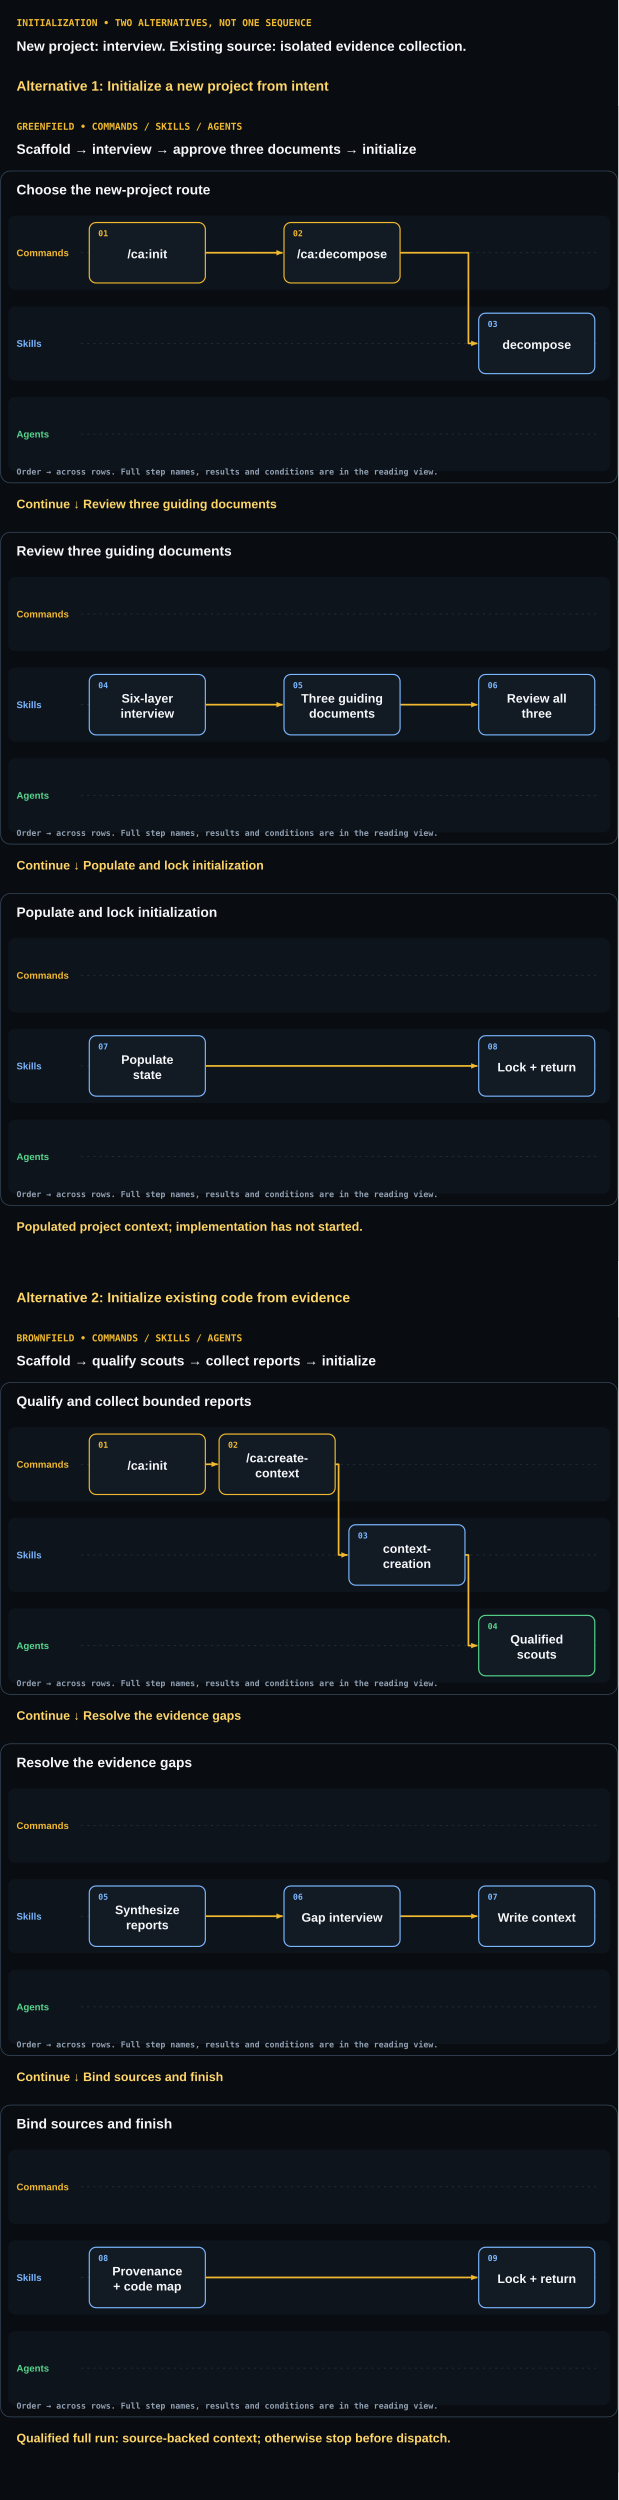
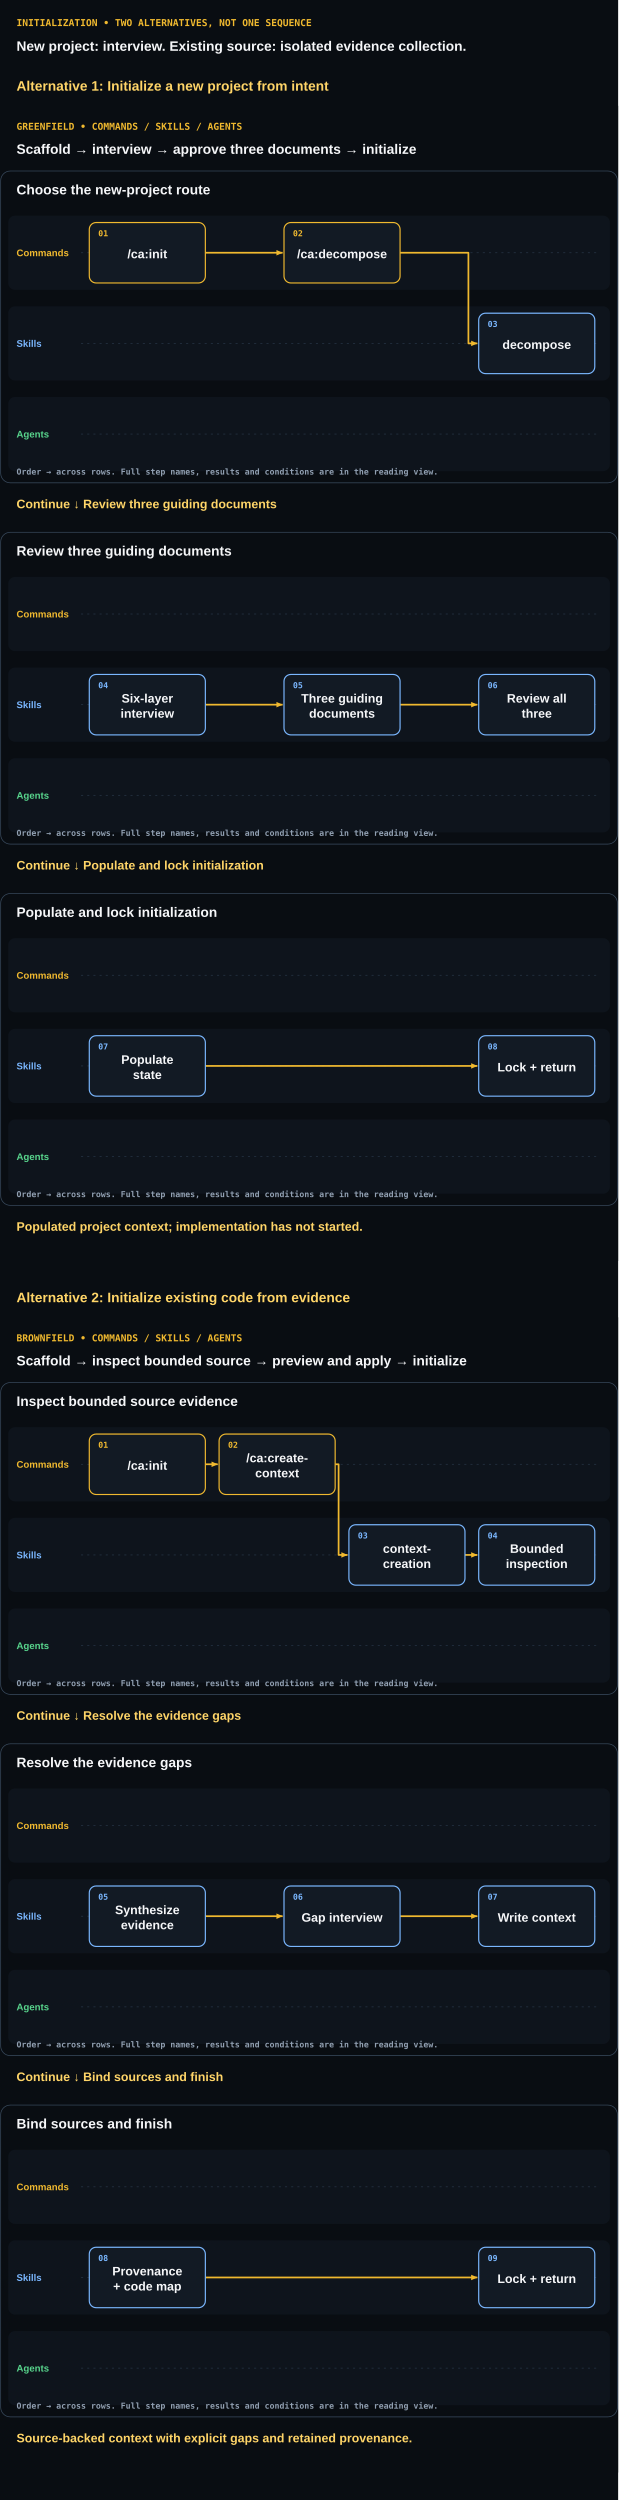
<svg xmlns="http://www.w3.org/2000/svg" viewBox="0 0 900 3640" role="img" data-diagram-system="ca-v2" data-workflow-alternatives="initialization">
  <rect width="900" height="3640" fill="#090d12" />
  <text x="24" y="38" font-family="JetBrains Mono Variable, Consolas, Cascadia Mono, monospace" font-size="14" font-weight="600" fill="#f0b92f" text-anchor="start" data-max-width="852">INITIALIZATION • TWO ALTERNATIVES, NOT ONE SEQUENCE</text>
  <text x="24" y="74" font-family="Manrope Variable, Segoe UI, Arial, sans-serif" font-size="20" font-weight="650" fill="#f6f7f9" text-anchor="start" data-max-width="852">New project: interview. Existing source: isolated evidence collection.</text>
  <text x="24" y="132" font-family="Manrope Variable, Segoe UI, Arial, sans-serif" font-size="20" font-weight="650" fill="#ffd568" text-anchor="start" data-max-width="852">Alternative 1: Initialize a new project from intent</text>
  <svg x="0" y="154" width="900" height="1682" viewBox="0 0 900 1682" role="img" data-diagram-system="ca-v2" data-execution-map="greenfield">
    <rect width="900" height="1682" fill="#090d12" />
    <text x="24" y="35" font-family="JetBrains Mono Variable, Consolas, Cascadia Mono, monospace" font-size="14" font-weight="600" fill="#f0b92f" text-anchor="start" data-max-width="852">GREENFIELD • COMMANDS / SKILLS / AGENTS</text>
    <text x="24" y="70" font-family="Manrope Variable, Segoe UI, Arial, sans-serif" font-size="20" font-weight="650" fill="#f6f7f9" text-anchor="start" data-max-width="852">Scaffold → interview → approve three documents → initialize</text>
    <svg x="0" y="94" width="900" height="456" viewBox="0 0 900 456" role="img" data-diagram-system="ca-v2" data-execution-chapter="begin-greenfield">
      <defs>
        <marker id="asset-greenfield-begin-greenfield-arrow" markerUnits="userSpaceOnUse" viewBox="0 0 9 8" markerWidth="9" markerHeight="8" refX="9" refY="4" orient="auto">
          <path d="M0 0L9 4L0 8Z" fill="#f0b92f" />
        </marker>
      </defs>
      <rect x="1" y="1" width="898" height="454" rx="14" fill="#090d12" stroke="#3a4c60" />
      <text x="24" y="35" font-family="Manrope Variable, Segoe UI, Arial, sans-serif" font-size="20" font-weight="650" fill="#f6f7f9" text-anchor="start" data-max-width="760">Choose the new-project route</text>
      <rect x="12" y="66" width="876" height="108" rx="10" fill="#0e141c" />
      <path d="M118 120H874" fill="none" stroke="#273647" stroke-dasharray="3 6" />
      <text x="24" y="125" font-family="Manrope Variable, Segoe UI, Arial, sans-serif" font-size="14" font-weight="650" fill="#f0b92f" text-anchor="start" data-max-width="91">Commands</text>
      <rect x="12" y="198" width="876" height="108" rx="10" fill="#0e141c" />
      <path d="M118 252H874" fill="none" stroke="#273647" stroke-dasharray="3 6" />
      <text x="24" y="257" font-family="Manrope Variable, Segoe UI, Arial, sans-serif" font-size="14" font-weight="650" fill="#7ab7ff" text-anchor="start" data-max-width="91">Skills</text>
      <rect x="12" y="330" width="876" height="108" rx="10" fill="#0e141c" />
      <path d="M118 384H874" fill="none" stroke="#273647" stroke-dasharray="3 6" />
      <text x="24" y="389" font-family="Manrope Variable, Segoe UI, Arial, sans-serif" font-size="14" font-weight="650" fill="#58d68d" text-anchor="start" data-max-width="91">Agents</text>
      <path data-map-edge="green-init:green-entry" data-relation="sequence" d="M299 120H398.5V120H411.5" fill="none" stroke="#f0b92f" stroke-width="2.5" stroke-linejoin="round" marker-end="url(#asset-greenfield-begin-greenfield-arrow)" />
      <path data-map-edge="green-entry:green-resume" data-relation="sequence" d="M582.5 120H682V252H695" fill="none" stroke="#f0b92f" stroke-width="2.5" stroke-linejoin="round" marker-end="url(#asset-greenfield-begin-greenfield-arrow)" />
      <g data-map-node="green-init" data-role="command">
        <rect x="130" y="76" width="169" height="88" rx="10" fill="#121a24" stroke="#f0b92f" stroke-width="1.7" />
        <text x="143" y="96" font-family="JetBrains Mono Variable, Consolas, Cascadia Mono, monospace" font-size="12" font-weight="600" fill="#f0b92f" text-anchor="start" data-max-width="147" data-label-kind="annotation">01</text>
        <text x="214.5" y="128" font-family="Manrope Variable, Segoe UI, Arial, sans-serif" font-size="18" font-weight="650" fill="#f6f7f9" text-anchor="middle" data-max-width="153">/ca:init</text>
      </g>
      <g data-map-node="green-entry" data-role="command">
        <rect x="413.5" y="76" width="169" height="88" rx="10" fill="#121a24" stroke="#f0b92f" stroke-width="1.7" />
        <text x="426.5" y="96" font-family="JetBrains Mono Variable, Consolas, Cascadia Mono, monospace" font-size="12" font-weight="600" fill="#f0b92f" text-anchor="start" data-max-width="147" data-label-kind="annotation">02</text>
        <text x="498" y="128" font-family="Manrope Variable, Segoe UI, Arial, sans-serif" font-size="18" font-weight="650" fill="#f6f7f9" text-anchor="middle" data-max-width="153">/ca:decompose</text>
      </g>
      <g data-map-node="green-resume" data-role="skill">
        <rect x="697" y="208" width="169" height="88" rx="10" fill="#121a24" stroke="#7ab7ff" stroke-width="1.7" />
        <text x="710" y="228" font-family="JetBrains Mono Variable, Consolas, Cascadia Mono, monospace" font-size="12" font-weight="600" fill="#7ab7ff" text-anchor="start" data-max-width="147" data-label-kind="annotation">03</text>
        <text x="781.5" y="260" font-family="Manrope Variable, Segoe UI, Arial, sans-serif" font-size="18" font-weight="650" fill="#f6f7f9" text-anchor="middle" data-max-width="153">decompose</text>
      </g>
      <text x="24" y="443" font-family="JetBrains Mono Variable, Consolas, Cascadia Mono, monospace" font-size="12" font-weight="600" fill="#91a0b2" text-anchor="start" data-max-width="852" data-label-kind="annotation">Order → across rows. Full step names, results and conditions are in the reading view.</text>
    </svg>
    <text x="24" y="586" font-family="Manrope Variable, Segoe UI, Arial, sans-serif" font-size="18" font-weight="650" fill="#ffd568" text-anchor="start" data-max-width="852">Continue ↓ Review three guiding documents</text>
    <svg x="0" y="620" width="900" height="456" viewBox="0 0 900 456" role="img" data-diagram-system="ca-v2" data-execution-chapter="design-project">
      <defs>
        <marker id="asset-greenfield-design-project-arrow" markerUnits="userSpaceOnUse" viewBox="0 0 9 8" markerWidth="9" markerHeight="8" refX="9" refY="4" orient="auto">
          <path d="M0 0L9 4L0 8Z" fill="#f0b92f" />
        </marker>
      </defs>
      <rect x="1" y="1" width="898" height="454" rx="14" fill="#090d12" stroke="#3a4c60" />
      <text x="24" y="35" font-family="Manrope Variable, Segoe UI, Arial, sans-serif" font-size="20" font-weight="650" fill="#f6f7f9" text-anchor="start" data-max-width="760">Review three guiding documents</text>
      <rect x="12" y="66" width="876" height="108" rx="10" fill="#0e141c" />
      <path d="M118 120H874" fill="none" stroke="#273647" stroke-dasharray="3 6" />
      <text x="24" y="125" font-family="Manrope Variable, Segoe UI, Arial, sans-serif" font-size="14" font-weight="650" fill="#f0b92f" text-anchor="start" data-max-width="91">Commands</text>
      <rect x="12" y="198" width="876" height="108" rx="10" fill="#0e141c" />
      <path d="M118 252H874" fill="none" stroke="#273647" stroke-dasharray="3 6" />
      <text x="24" y="257" font-family="Manrope Variable, Segoe UI, Arial, sans-serif" font-size="14" font-weight="650" fill="#7ab7ff" text-anchor="start" data-max-width="91">Skills</text>
      <rect x="12" y="330" width="876" height="108" rx="10" fill="#0e141c" />
      <path d="M118 384H874" fill="none" stroke="#273647" stroke-dasharray="3 6" />
      <text x="24" y="389" font-family="Manrope Variable, Segoe UI, Arial, sans-serif" font-size="14" font-weight="650" fill="#58d68d" text-anchor="start" data-max-width="91">Agents</text>
      <path data-map-edge="green-layers:green-docs" data-relation="sequence" d="M299 252H398.5V252H411.5" fill="none" stroke="#f0b92f" stroke-width="2.5" stroke-linejoin="round" marker-end="url(#asset-greenfield-design-project-arrow)" />
      <path data-map-edge="green-docs:green-approve" data-relation="return" d="M582.5 252H682V252H695" fill="none" stroke="#f0b92f" stroke-width="2.5" stroke-linejoin="round" marker-end="url(#asset-greenfield-design-project-arrow)" />
      <g data-map-node="green-layers" data-role="skill">
        <rect x="130" y="208" width="169" height="88" rx="10" fill="#121a24" stroke="#7ab7ff" stroke-width="1.7" />
        <text x="143" y="228" font-family="JetBrains Mono Variable, Consolas, Cascadia Mono, monospace" font-size="12" font-weight="600" fill="#7ab7ff" text-anchor="start" data-max-width="147" data-label-kind="annotation">04</text>
        <text x="214.5" y="249" font-family="Manrope Variable, Segoe UI, Arial, sans-serif" font-size="18" font-weight="650" fill="#f6f7f9" text-anchor="middle" data-max-width="153">Six-layer</text>
        <text x="214.5" y="271" font-family="Manrope Variable, Segoe UI, Arial, sans-serif" font-size="18" font-weight="650" fill="#f6f7f9" text-anchor="middle" data-max-width="153">interview</text>
      </g>
      <g data-map-node="green-docs" data-role="skill">
        <rect x="413.5" y="208" width="169" height="88" rx="10" fill="#121a24" stroke="#7ab7ff" stroke-width="1.7" />
        <text x="426.5" y="228" font-family="JetBrains Mono Variable, Consolas, Cascadia Mono, monospace" font-size="12" font-weight="600" fill="#7ab7ff" text-anchor="start" data-max-width="147" data-label-kind="annotation">05</text>
        <text x="498" y="249" font-family="Manrope Variable, Segoe UI, Arial, sans-serif" font-size="18" font-weight="650" fill="#f6f7f9" text-anchor="middle" data-max-width="153">Three guiding</text>
        <text x="498" y="271" font-family="Manrope Variable, Segoe UI, Arial, sans-serif" font-size="18" font-weight="650" fill="#f6f7f9" text-anchor="middle" data-max-width="153">documents</text>
      </g>
      <g data-map-node="green-approve" data-role="skill">
        <rect x="697" y="208" width="169" height="88" rx="10" fill="#121a24" stroke="#7ab7ff" stroke-width="1.7" />
        <text x="710" y="228" font-family="JetBrains Mono Variable, Consolas, Cascadia Mono, monospace" font-size="12" font-weight="600" fill="#7ab7ff" text-anchor="start" data-max-width="147" data-label-kind="annotation">06</text>
        <text x="781.5" y="249" font-family="Manrope Variable, Segoe UI, Arial, sans-serif" font-size="18" font-weight="650" fill="#f6f7f9" text-anchor="middle" data-max-width="153">Review all</text>
        <text x="781.5" y="271" font-family="Manrope Variable, Segoe UI, Arial, sans-serif" font-size="18" font-weight="650" fill="#f6f7f9" text-anchor="middle" data-max-width="153">three</text>
      </g>
      <text x="24" y="443" font-family="JetBrains Mono Variable, Consolas, Cascadia Mono, monospace" font-size="12" font-weight="600" fill="#91a0b2" text-anchor="start" data-max-width="852" data-label-kind="annotation">Order → across rows. Full step names, results and conditions are in the reading view.</text>
    </svg>
    <text x="24" y="1112" font-family="Manrope Variable, Segoe UI, Arial, sans-serif" font-size="18" font-weight="650" fill="#ffd568" text-anchor="start" data-max-width="852">Continue ↓ Populate and lock initialization</text>
    <svg x="0" y="1146" width="900" height="456" viewBox="0 0 900 456" role="img" data-diagram-system="ca-v2" data-execution-chapter="lock-greenfield">
      <defs>
        <marker id="asset-greenfield-lock-greenfield-arrow" markerUnits="userSpaceOnUse" viewBox="0 0 9 8" markerWidth="9" markerHeight="8" refX="9" refY="4" orient="auto">
          <path d="M0 0L9 4L0 8Z" fill="#f0b92f" />
        </marker>
      </defs>
      <rect x="1" y="1" width="898" height="454" rx="14" fill="#090d12" stroke="#3a4c60" />
      <text x="24" y="35" font-family="Manrope Variable, Segoe UI, Arial, sans-serif" font-size="20" font-weight="650" fill="#f6f7f9" text-anchor="start" data-max-width="760">Populate and lock initialization</text>
      <rect x="12" y="66" width="876" height="108" rx="10" fill="#0e141c" />
      <path d="M118 120H874" fill="none" stroke="#273647" stroke-dasharray="3 6" />
      <text x="24" y="125" font-family="Manrope Variable, Segoe UI, Arial, sans-serif" font-size="14" font-weight="650" fill="#f0b92f" text-anchor="start" data-max-width="91">Commands</text>
      <rect x="12" y="198" width="876" height="108" rx="10" fill="#0e141c" />
      <path d="M118 252H874" fill="none" stroke="#273647" stroke-dasharray="3 6" />
      <text x="24" y="257" font-family="Manrope Variable, Segoe UI, Arial, sans-serif" font-size="14" font-weight="650" fill="#7ab7ff" text-anchor="start" data-max-width="91">Skills</text>
      <rect x="12" y="330" width="876" height="108" rx="10" fill="#0e141c" />
      <path d="M118 384H874" fill="none" stroke="#273647" stroke-dasharray="3 6" />
      <text x="24" y="389" font-family="Manrope Variable, Segoe UI, Arial, sans-serif" font-size="14" font-weight="650" fill="#58d68d" text-anchor="start" data-max-width="91">Agents</text>
      <path data-map-edge="green-populate:green-lock" data-relation="sequence" d="M299 252H682V252H695" fill="none" stroke="#f0b92f" stroke-width="2.5" stroke-linejoin="round" marker-end="url(#asset-greenfield-lock-greenfield-arrow)" />
      <g data-map-node="green-populate" data-role="skill">
        <rect x="130" y="208" width="169" height="88" rx="10" fill="#121a24" stroke="#7ab7ff" stroke-width="1.7" />
        <text x="143" y="228" font-family="JetBrains Mono Variable, Consolas, Cascadia Mono, monospace" font-size="12" font-weight="600" fill="#7ab7ff" text-anchor="start" data-max-width="147" data-label-kind="annotation">07</text>
        <text x="214.5" y="249" font-family="Manrope Variable, Segoe UI, Arial, sans-serif" font-size="18" font-weight="650" fill="#f6f7f9" text-anchor="middle" data-max-width="153">Populate</text>
        <text x="214.5" y="271" font-family="Manrope Variable, Segoe UI, Arial, sans-serif" font-size="18" font-weight="650" fill="#f6f7f9" text-anchor="middle" data-max-width="153">state</text>
      </g>
      <g data-map-node="green-lock" data-role="skill">
        <rect x="697" y="208" width="169" height="88" rx="10" fill="#121a24" stroke="#7ab7ff" stroke-width="1.7" />
        <text x="710" y="228" font-family="JetBrains Mono Variable, Consolas, Cascadia Mono, monospace" font-size="12" font-weight="600" fill="#7ab7ff" text-anchor="start" data-max-width="147" data-label-kind="annotation">08</text>
        <text x="781.5" y="260" font-family="Manrope Variable, Segoe UI, Arial, sans-serif" font-size="18" font-weight="650" fill="#f6f7f9" text-anchor="middle" data-max-width="153">Lock + return</text>
      </g>
      <text x="24" y="443" font-family="JetBrains Mono Variable, Consolas, Cascadia Mono, monospace" font-size="12" font-weight="600" fill="#91a0b2" text-anchor="start" data-max-width="852" data-label-kind="annotation">Order → across rows. Full step names, results and conditions are in the reading view.</text>
    </svg>
    <text x="24" y="1638" font-family="Manrope Variable, Segoe UI, Arial, sans-serif" font-size="18" font-weight="650" fill="#ffd568" text-anchor="start" data-max-width="852">Populated project context; implementation has not started.</text>
  </svg>
  <text x="24" y="1896" font-family="Manrope Variable, Segoe UI, Arial, sans-serif" font-size="20" font-weight="650" fill="#ffd568" text-anchor="start" data-max-width="852">Alternative 2: Initialize existing code from evidence</text>
  <svg x="0" y="1918" width="900" height="1682" viewBox="0 0 900 1682" role="img" data-diagram-system="ca-v2" data-execution-map="brownfield">
    <rect width="900" height="1682" fill="#090d12" />
    <text x="24" y="35" font-family="JetBrains Mono Variable, Consolas, Cascadia Mono, monospace" font-size="14" font-weight="600" fill="#f0b92f" text-anchor="start" data-max-width="852">BROWNFIELD • COMMANDS / SKILLS / AGENTS</text>
-     <text x="24" y="70" font-family="Manrope Variable, Segoe UI, Arial, sans-serif" font-size="20" font-weight="650" fill="#f6f7f9" text-anchor="start" data-max-width="852">Scaffold → qualify scouts → collect reports → initialize</text>
+     <text x="24" y="70" font-family="Manrope Variable, Segoe UI, Arial, sans-serif" font-size="20" font-weight="650" fill="#f6f7f9" text-anchor="start" data-max-width="852">Scaffold → inspect bounded source → preview and apply → initialize</text>
    <svg x="0" y="94" width="900" height="456" viewBox="0 0 900 456" role="img" data-diagram-system="ca-v2" data-execution-chapter="inspect-code">
      <defs>
        <marker id="asset-brownfield-inspect-code-arrow" markerUnits="userSpaceOnUse" viewBox="0 0 9 8" markerWidth="9" markerHeight="8" refX="9" refY="4" orient="auto">
          <path d="M0 0L9 4L0 8Z" fill="#f0b92f" />
        </marker>
      </defs>
      <rect x="1" y="1" width="898" height="454" rx="14" fill="#090d12" stroke="#3a4c60" />
-       <text x="24" y="35" font-family="Manrope Variable, Segoe UI, Arial, sans-serif" font-size="20" font-weight="650" fill="#f6f7f9" text-anchor="start" data-max-width="760">Qualify and collect bounded reports</text>
+       <text x="24" y="35" font-family="Manrope Variable, Segoe UI, Arial, sans-serif" font-size="20" font-weight="650" fill="#f6f7f9" text-anchor="start" data-max-width="760">Inspect bounded source evidence</text>
      <rect x="12" y="66" width="876" height="108" rx="10" fill="#0e141c" />
      <path d="M118 120H874" fill="none" stroke="#273647" stroke-dasharray="3 6" />
      <text x="24" y="125" font-family="Manrope Variable, Segoe UI, Arial, sans-serif" font-size="14" font-weight="650" fill="#f0b92f" text-anchor="start" data-max-width="91">Commands</text>
      <rect x="12" y="198" width="876" height="108" rx="10" fill="#0e141c" />
      <path d="M118 252H874" fill="none" stroke="#273647" stroke-dasharray="3 6" />
      <text x="24" y="257" font-family="Manrope Variable, Segoe UI, Arial, sans-serif" font-size="14" font-weight="650" fill="#7ab7ff" text-anchor="start" data-max-width="91">Skills</text>
      <rect x="12" y="330" width="876" height="108" rx="10" fill="#0e141c" />
      <path d="M118 384H874" fill="none" stroke="#273647" stroke-dasharray="3 6" />
      <text x="24" y="389" font-family="Manrope Variable, Segoe UI, Arial, sans-serif" font-size="14" font-weight="650" fill="#58d68d" text-anchor="start" data-max-width="91">Agents</text>
      <path data-map-edge="brown-init:brown-entry" data-relation="sequence" d="M299 120H304V120H317" fill="none" stroke="#f0b92f" stroke-width="2.5" stroke-linejoin="round" marker-end="url(#asset-brownfield-inspect-code-arrow)" />
      <path data-map-edge="brown-entry:brown-preflight" data-relation="sequence" d="M488 120H493V252H506" fill="none" stroke="#f0b92f" stroke-width="2.5" stroke-linejoin="round" marker-end="url(#asset-brownfield-inspect-code-arrow)" />
-       <path data-map-edge="brown-preflight:brown-scouts" data-relation="dispatch" d="M677 252H682V384H695" fill="none" stroke="#f0b92f" stroke-width="2.5" stroke-linejoin="round" marker-end="url(#asset-brownfield-inspect-code-arrow)" />
+       <path data-map-edge="brown-preflight:brown-scouts" data-relation="sequence" d="M677 252H682V252H695" fill="none" stroke="#f0b92f" stroke-width="2.5" stroke-linejoin="round" marker-end="url(#asset-brownfield-inspect-code-arrow)" />
      <g data-map-node="brown-init" data-role="command">
        <rect x="130" y="76" width="169" height="88" rx="10" fill="#121a24" stroke="#f0b92f" stroke-width="1.7" />
        <text x="143" y="96" font-family="JetBrains Mono Variable, Consolas, Cascadia Mono, monospace" font-size="12" font-weight="600" fill="#f0b92f" text-anchor="start" data-max-width="147" data-label-kind="annotation">01</text>
        <text x="214.5" y="128" font-family="Manrope Variable, Segoe UI, Arial, sans-serif" font-size="18" font-weight="650" fill="#f6f7f9" text-anchor="middle" data-max-width="153">/ca:init</text>
      </g>
      <g data-map-node="brown-entry" data-role="command">
        <rect x="319" y="76" width="169" height="88" rx="10" fill="#121a24" stroke="#f0b92f" stroke-width="1.7" />
        <text x="332" y="96" font-family="JetBrains Mono Variable, Consolas, Cascadia Mono, monospace" font-size="12" font-weight="600" fill="#f0b92f" text-anchor="start" data-max-width="147" data-label-kind="annotation">02</text>
        <text x="403.5" y="117" font-family="Manrope Variable, Segoe UI, Arial, sans-serif" font-size="18" font-weight="650" fill="#f6f7f9" text-anchor="middle" data-max-width="153">/ca:create-</text>
        <text x="403.5" y="139" font-family="Manrope Variable, Segoe UI, Arial, sans-serif" font-size="18" font-weight="650" fill="#f6f7f9" text-anchor="middle" data-max-width="153">context</text>
      </g>
      <g data-map-node="brown-preflight" data-role="skill">
        <rect x="508" y="208" width="169" height="88" rx="10" fill="#121a24" stroke="#7ab7ff" stroke-width="1.7" />
        <text x="521" y="228" font-family="JetBrains Mono Variable, Consolas, Cascadia Mono, monospace" font-size="12" font-weight="600" fill="#7ab7ff" text-anchor="start" data-max-width="147" data-label-kind="annotation">03</text>
        <text x="592.5" y="249" font-family="Manrope Variable, Segoe UI, Arial, sans-serif" font-size="18" font-weight="650" fill="#f6f7f9" text-anchor="middle" data-max-width="153">context-</text>
        <text x="592.5" y="271" font-family="Manrope Variable, Segoe UI, Arial, sans-serif" font-size="18" font-weight="650" fill="#f6f7f9" text-anchor="middle" data-max-width="153">creation</text>
      </g>
-       <g data-map-node="brown-scouts" data-role="agent">
-         <rect x="697" y="340" width="169" height="88" rx="10" fill="#121a24" stroke="#58d68d" stroke-width="1.7" />
-         <text x="710" y="360" font-family="JetBrains Mono Variable, Consolas, Cascadia Mono, monospace" font-size="12" font-weight="600" fill="#58d68d" text-anchor="start" data-max-width="147" data-label-kind="annotation">04</text>
-         <text x="781.5" y="381" font-family="Manrope Variable, Segoe UI, Arial, sans-serif" font-size="18" font-weight="650" fill="#f6f7f9" text-anchor="middle" data-max-width="153">Qualified</text>
-         <text x="781.5" y="403" font-family="Manrope Variable, Segoe UI, Arial, sans-serif" font-size="18" font-weight="650" fill="#f6f7f9" text-anchor="middle" data-max-width="153">scouts</text>
+       <g data-map-node="brown-scouts" data-role="skill">
+         <rect x="697" y="208" width="169" height="88" rx="10" fill="#121a24" stroke="#7ab7ff" stroke-width="1.7" />
+         <text x="710" y="228" font-family="JetBrains Mono Variable, Consolas, Cascadia Mono, monospace" font-size="12" font-weight="600" fill="#7ab7ff" text-anchor="start" data-max-width="147" data-label-kind="annotation">04</text>
+         <text x="781.5" y="249" font-family="Manrope Variable, Segoe UI, Arial, sans-serif" font-size="18" font-weight="650" fill="#f6f7f9" text-anchor="middle" data-max-width="153">Bounded</text>
+         <text x="781.5" y="271" font-family="Manrope Variable, Segoe UI, Arial, sans-serif" font-size="18" font-weight="650" fill="#f6f7f9" text-anchor="middle" data-max-width="153">inspection</text>
      </g>
      <text x="24" y="443" font-family="JetBrains Mono Variable, Consolas, Cascadia Mono, monospace" font-size="12" font-weight="600" fill="#91a0b2" text-anchor="start" data-max-width="852" data-label-kind="annotation">Order → across rows. Full step names, results and conditions are in the reading view.</text>
    </svg>
    <text x="24" y="586" font-family="Manrope Variable, Segoe UI, Arial, sans-serif" font-size="18" font-weight="650" fill="#ffd568" text-anchor="start" data-max-width="852">Continue ↓ Resolve the evidence gaps</text>
    <svg x="0" y="620" width="900" height="456" viewBox="0 0 900 456" role="img" data-diagram-system="ca-v2" data-execution-chapter="synthesize-context">
      <defs>
        <marker id="asset-brownfield-synthesize-context-arrow" markerUnits="userSpaceOnUse" viewBox="0 0 9 8" markerWidth="9" markerHeight="8" refX="9" refY="4" orient="auto">
          <path d="M0 0L9 4L0 8Z" fill="#f0b92f" />
        </marker>
      </defs>
      <rect x="1" y="1" width="898" height="454" rx="14" fill="#090d12" stroke="#3a4c60" />
      <text x="24" y="35" font-family="Manrope Variable, Segoe UI, Arial, sans-serif" font-size="20" font-weight="650" fill="#f6f7f9" text-anchor="start" data-max-width="760">Resolve the evidence gaps</text>
      <rect x="12" y="66" width="876" height="108" rx="10" fill="#0e141c" />
      <path d="M118 120H874" fill="none" stroke="#273647" stroke-dasharray="3 6" />
      <text x="24" y="125" font-family="Manrope Variable, Segoe UI, Arial, sans-serif" font-size="14" font-weight="650" fill="#f0b92f" text-anchor="start" data-max-width="91">Commands</text>
      <rect x="12" y="198" width="876" height="108" rx="10" fill="#0e141c" />
      <path d="M118 252H874" fill="none" stroke="#273647" stroke-dasharray="3 6" />
      <text x="24" y="257" font-family="Manrope Variable, Segoe UI, Arial, sans-serif" font-size="14" font-weight="650" fill="#7ab7ff" text-anchor="start" data-max-width="91">Skills</text>
      <rect x="12" y="330" width="876" height="108" rx="10" fill="#0e141c" />
      <path d="M118 384H874" fill="none" stroke="#273647" stroke-dasharray="3 6" />
      <text x="24" y="389" font-family="Manrope Variable, Segoe UI, Arial, sans-serif" font-size="14" font-weight="650" fill="#58d68d" text-anchor="start" data-max-width="91">Agents</text>
      <path data-map-edge="brown-synthesis:brown-gaps" data-relation="return" d="M299 252H398.5V252H411.5" fill="none" stroke="#f0b92f" stroke-width="2.5" stroke-linejoin="round" marker-end="url(#asset-brownfield-synthesize-context-arrow)" />
      <path data-map-edge="brown-gaps:brown-write" data-relation="sequence" d="M582.5 252H682V252H695" fill="none" stroke="#f0b92f" stroke-width="2.5" stroke-linejoin="round" marker-end="url(#asset-brownfield-synthesize-context-arrow)" />
      <g data-map-node="brown-synthesis" data-role="skill">
        <rect x="130" y="208" width="169" height="88" rx="10" fill="#121a24" stroke="#7ab7ff" stroke-width="1.7" />
        <text x="143" y="228" font-family="JetBrains Mono Variable, Consolas, Cascadia Mono, monospace" font-size="12" font-weight="600" fill="#7ab7ff" text-anchor="start" data-max-width="147" data-label-kind="annotation">05</text>
        <text x="214.5" y="249" font-family="Manrope Variable, Segoe UI, Arial, sans-serif" font-size="18" font-weight="650" fill="#f6f7f9" text-anchor="middle" data-max-width="153">Synthesize</text>
-         <text x="214.5" y="271" font-family="Manrope Variable, Segoe UI, Arial, sans-serif" font-size="18" font-weight="650" fill="#f6f7f9" text-anchor="middle" data-max-width="153">reports</text>
+         <text x="214.5" y="271" font-family="Manrope Variable, Segoe UI, Arial, sans-serif" font-size="18" font-weight="650" fill="#f6f7f9" text-anchor="middle" data-max-width="153">evidence</text>
      </g>
      <g data-map-node="brown-gaps" data-role="skill">
        <rect x="413.5" y="208" width="169" height="88" rx="10" fill="#121a24" stroke="#7ab7ff" stroke-width="1.7" />
        <text x="426.5" y="228" font-family="JetBrains Mono Variable, Consolas, Cascadia Mono, monospace" font-size="12" font-weight="600" fill="#7ab7ff" text-anchor="start" data-max-width="147" data-label-kind="annotation">06</text>
        <text x="498" y="260" font-family="Manrope Variable, Segoe UI, Arial, sans-serif" font-size="18" font-weight="650" fill="#f6f7f9" text-anchor="middle" data-max-width="153">Gap interview</text>
      </g>
      <g data-map-node="brown-write" data-role="skill">
        <rect x="697" y="208" width="169" height="88" rx="10" fill="#121a24" stroke="#7ab7ff" stroke-width="1.7" />
        <text x="710" y="228" font-family="JetBrains Mono Variable, Consolas, Cascadia Mono, monospace" font-size="12" font-weight="600" fill="#7ab7ff" text-anchor="start" data-max-width="147" data-label-kind="annotation">07</text>
        <text x="781.5" y="260" font-family="Manrope Variable, Segoe UI, Arial, sans-serif" font-size="18" font-weight="650" fill="#f6f7f9" text-anchor="middle" data-max-width="153">Write context</text>
      </g>
      <text x="24" y="443" font-family="JetBrains Mono Variable, Consolas, Cascadia Mono, monospace" font-size="12" font-weight="600" fill="#91a0b2" text-anchor="start" data-max-width="852" data-label-kind="annotation">Order → across rows. Full step names, results and conditions are in the reading view.</text>
    </svg>
    <text x="24" y="1112" font-family="Manrope Variable, Segoe UI, Arial, sans-serif" font-size="18" font-weight="650" fill="#ffd568" text-anchor="start" data-max-width="852">Continue ↓ Bind sources and finish</text>
    <svg x="0" y="1146" width="900" height="456" viewBox="0 0 900 456" role="img" data-diagram-system="ca-v2" data-execution-chapter="lock-brownfield">
      <defs>
        <marker id="asset-brownfield-lock-brownfield-arrow" markerUnits="userSpaceOnUse" viewBox="0 0 9 8" markerWidth="9" markerHeight="8" refX="9" refY="4" orient="auto">
          <path d="M0 0L9 4L0 8Z" fill="#f0b92f" />
        </marker>
      </defs>
      <rect x="1" y="1" width="898" height="454" rx="14" fill="#090d12" stroke="#3a4c60" />
      <text x="24" y="35" font-family="Manrope Variable, Segoe UI, Arial, sans-serif" font-size="20" font-weight="650" fill="#f6f7f9" text-anchor="start" data-max-width="760">Bind sources and finish</text>
      <rect x="12" y="66" width="876" height="108" rx="10" fill="#0e141c" />
      <path d="M118 120H874" fill="none" stroke="#273647" stroke-dasharray="3 6" />
      <text x="24" y="125" font-family="Manrope Variable, Segoe UI, Arial, sans-serif" font-size="14" font-weight="650" fill="#f0b92f" text-anchor="start" data-max-width="91">Commands</text>
      <rect x="12" y="198" width="876" height="108" rx="10" fill="#0e141c" />
      <path d="M118 252H874" fill="none" stroke="#273647" stroke-dasharray="3 6" />
      <text x="24" y="257" font-family="Manrope Variable, Segoe UI, Arial, sans-serif" font-size="14" font-weight="650" fill="#7ab7ff" text-anchor="start" data-max-width="91">Skills</text>
      <rect x="12" y="330" width="876" height="108" rx="10" fill="#0e141c" />
      <path d="M118 384H874" fill="none" stroke="#273647" stroke-dasharray="3 6" />
      <text x="24" y="389" font-family="Manrope Variable, Segoe UI, Arial, sans-serif" font-size="14" font-weight="650" fill="#58d68d" text-anchor="start" data-max-width="91">Agents</text>
      <path data-map-edge="brown-provenance:brown-lock" data-relation="sequence" d="M299 252H682V252H695" fill="none" stroke="#f0b92f" stroke-width="2.5" stroke-linejoin="round" marker-end="url(#asset-brownfield-lock-brownfield-arrow)" />
      <g data-map-node="brown-provenance" data-role="skill">
        <rect x="130" y="208" width="169" height="88" rx="10" fill="#121a24" stroke="#7ab7ff" stroke-width="1.7" />
        <text x="143" y="228" font-family="JetBrains Mono Variable, Consolas, Cascadia Mono, monospace" font-size="12" font-weight="600" fill="#7ab7ff" text-anchor="start" data-max-width="147" data-label-kind="annotation">08</text>
        <text x="214.5" y="249" font-family="Manrope Variable, Segoe UI, Arial, sans-serif" font-size="18" font-weight="650" fill="#f6f7f9" text-anchor="middle" data-max-width="153">Provenance</text>
        <text x="214.5" y="271" font-family="Manrope Variable, Segoe UI, Arial, sans-serif" font-size="18" font-weight="650" fill="#f6f7f9" text-anchor="middle" data-max-width="153">+ code map</text>
      </g>
      <g data-map-node="brown-lock" data-role="skill">
        <rect x="697" y="208" width="169" height="88" rx="10" fill="#121a24" stroke="#7ab7ff" stroke-width="1.7" />
        <text x="710" y="228" font-family="JetBrains Mono Variable, Consolas, Cascadia Mono, monospace" font-size="12" font-weight="600" fill="#7ab7ff" text-anchor="start" data-max-width="147" data-label-kind="annotation">09</text>
        <text x="781.5" y="260" font-family="Manrope Variable, Segoe UI, Arial, sans-serif" font-size="18" font-weight="650" fill="#f6f7f9" text-anchor="middle" data-max-width="153">Lock + return</text>
      </g>
      <text x="24" y="443" font-family="JetBrains Mono Variable, Consolas, Cascadia Mono, monospace" font-size="12" font-weight="600" fill="#91a0b2" text-anchor="start" data-max-width="852" data-label-kind="annotation">Order → across rows. Full step names, results and conditions are in the reading view.</text>
    </svg>
-     <text x="24" y="1638" font-family="Manrope Variable, Segoe UI, Arial, sans-serif" font-size="18" font-weight="650" fill="#ffd568" text-anchor="start" data-max-width="852">Qualified full run: source-backed context; otherwise stop before dispatch.</text>
+     <text x="24" y="1638" font-family="Manrope Variable, Segoe UI, Arial, sans-serif" font-size="18" font-weight="650" fill="#ffd568" text-anchor="start" data-max-width="852">Source-backed context with explicit gaps and retained provenance.</text>
  </svg>
</svg>
